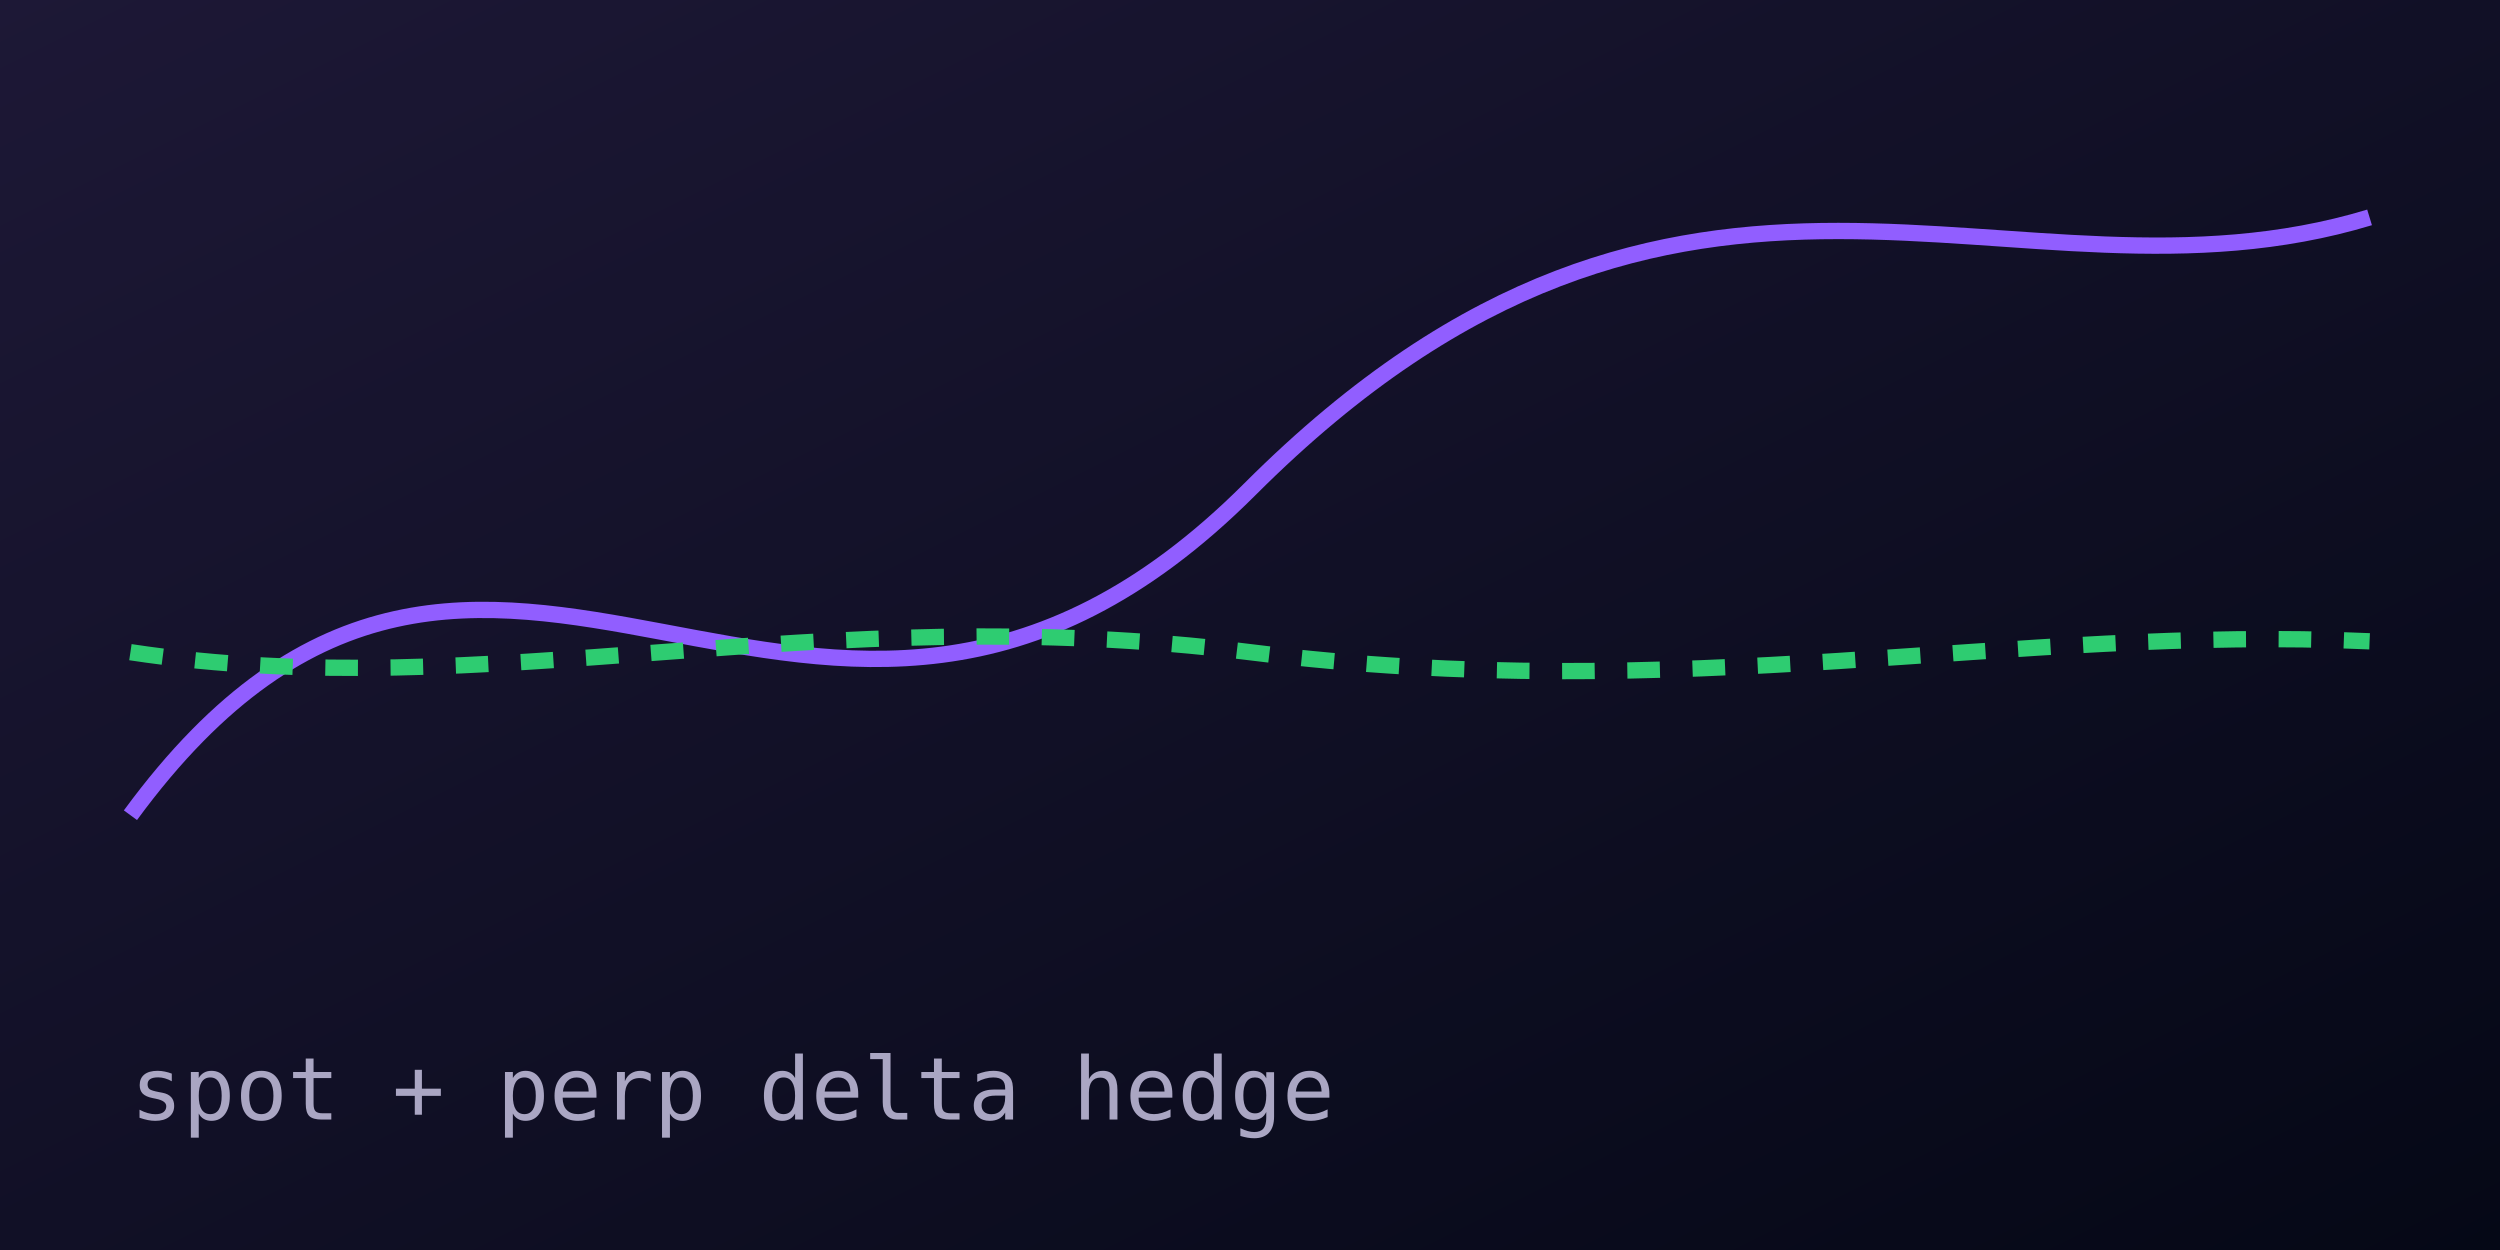
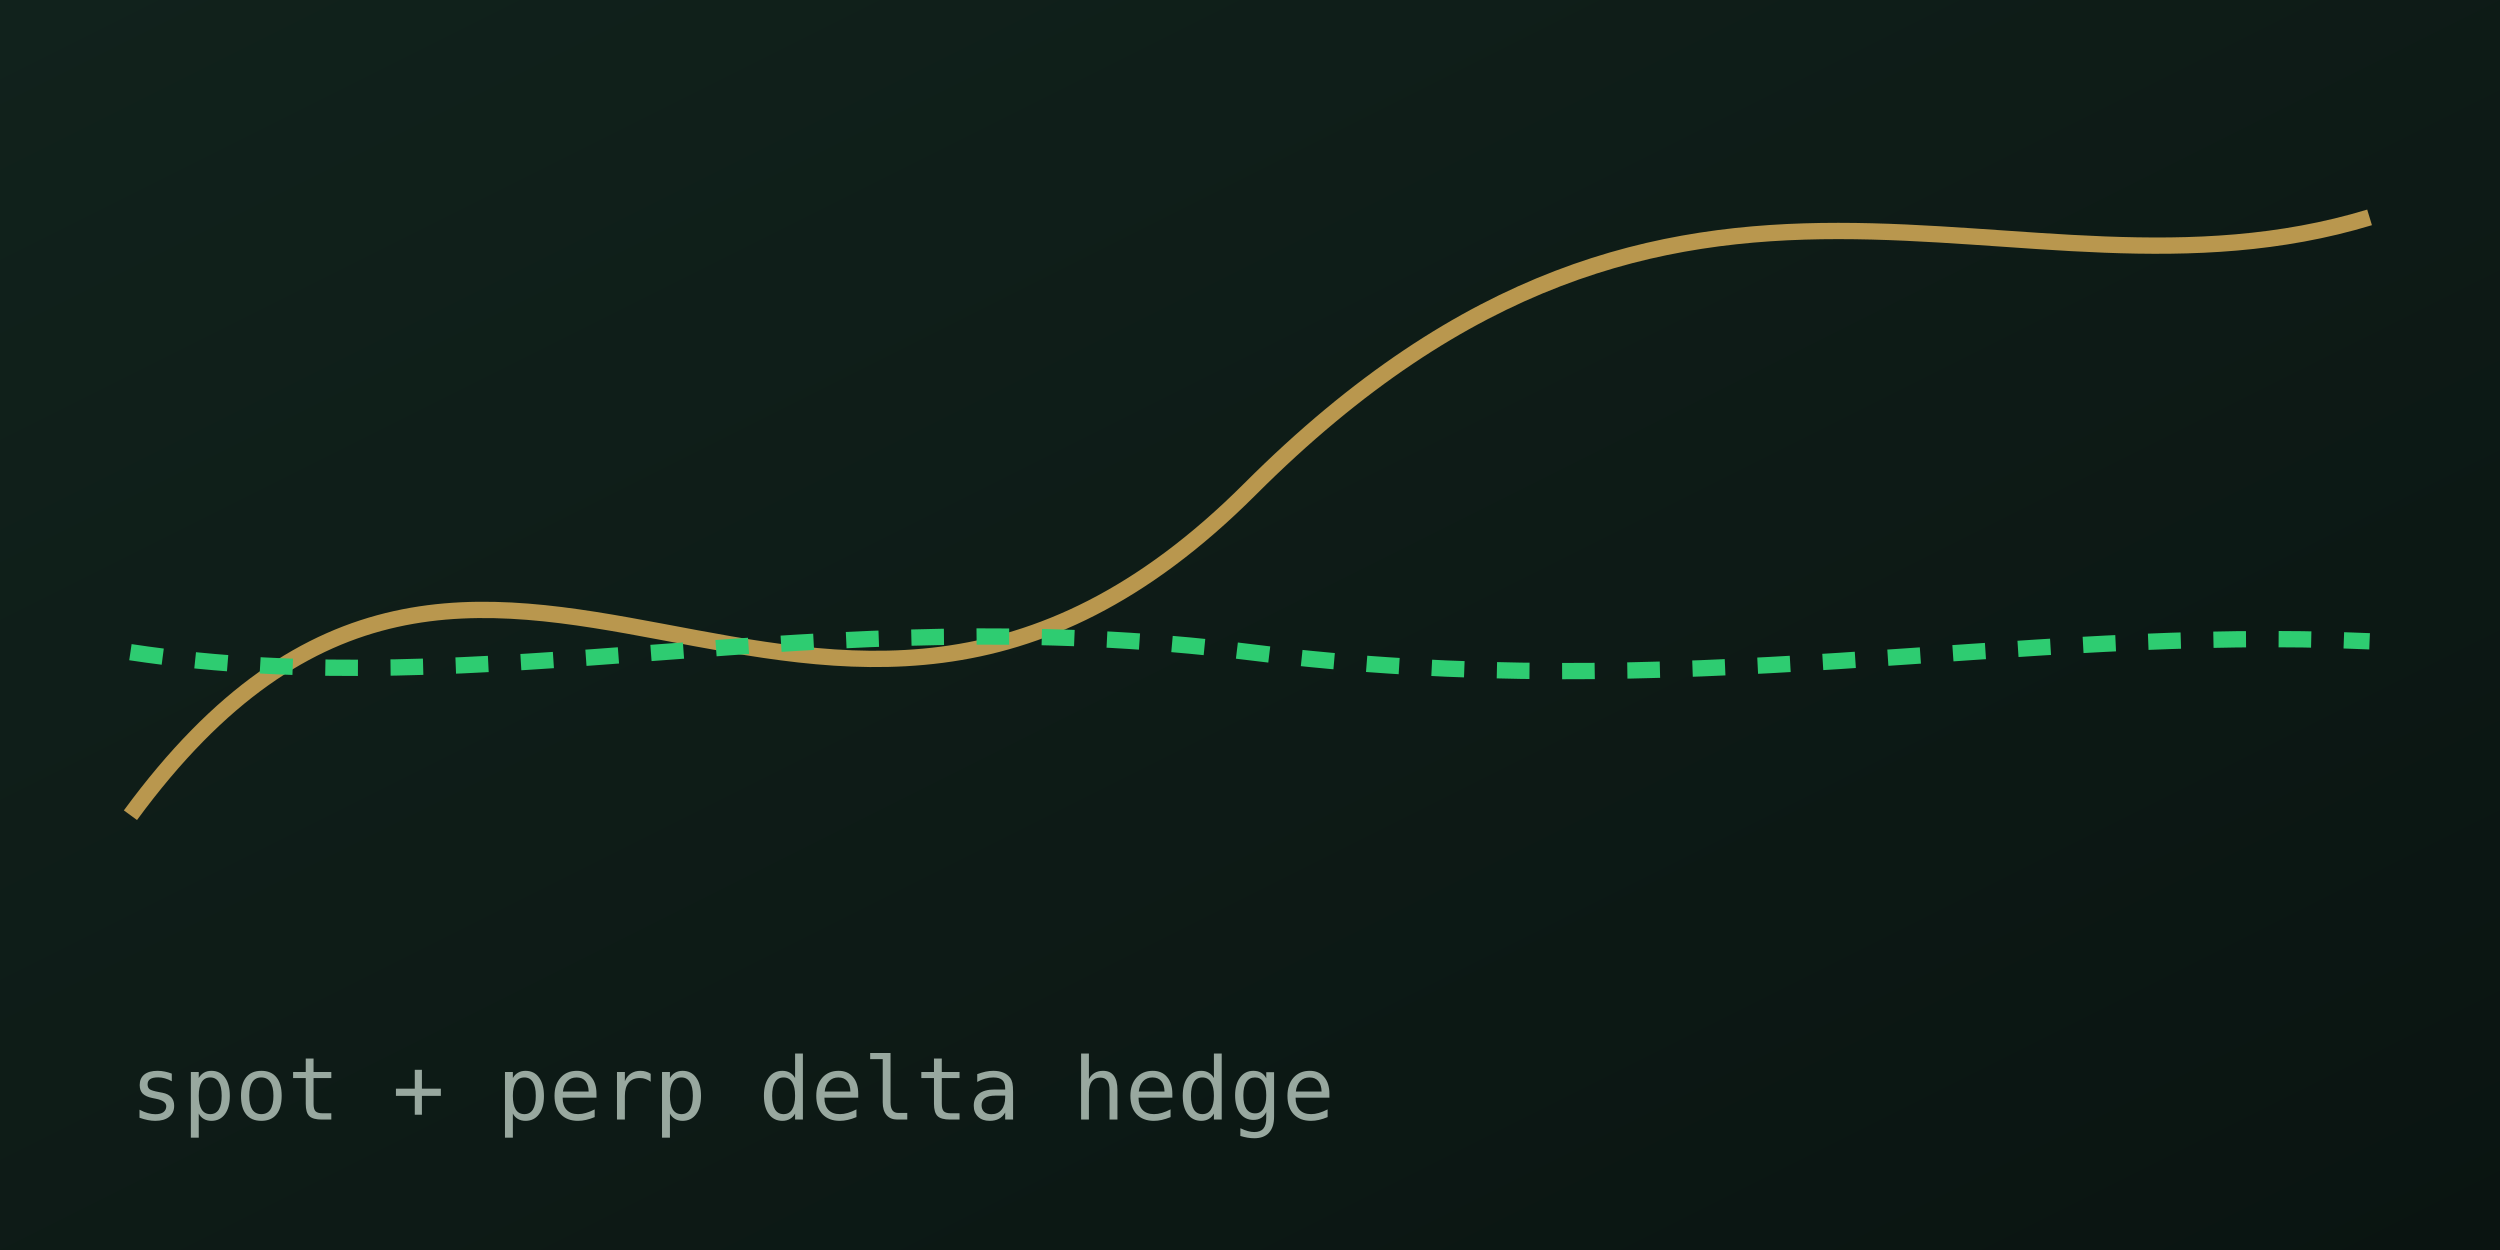
<svg xmlns="http://www.w3.org/2000/svg" viewBox="0 0 460 230">
  <defs>
    <linearGradient id="g" x1="0" y1="0" x2="1" y2="1">
-       <stop offset="0" stop-color="#1d1836" />
-       <stop offset="1" stop-color="#050816" />
+       <stop offset="0" stop-color="#11221C" />
+       <stop offset="1" stop-color="#0A1411" />
    </linearGradient>
  </defs>
  <rect width="460" height="230" fill="url(#g)" />
  <g fill="none" stroke-width="3">
-     <path d="M24 150C90 60 150 170 230 90S370 60 436 40" stroke="#915eff" />
+     <path d="M24 150C90 60 150 170 230 90S370 60 436 40" stroke="#B9974E" />
    <path d="M24 120C90 130 150 110 230 120S370 115 436 118" stroke="#2ecc71" stroke-dasharray="6 6" />
  </g>
-   <text x="24" y="206" fill="#aaa6c3" font-family="monospace" font-size="16">spot + perp delta hedge</text>
+   <text x="24" y="206" fill="#98A89F" font-family="monospace" font-size="16">spot + perp delta hedge</text>
</svg>
